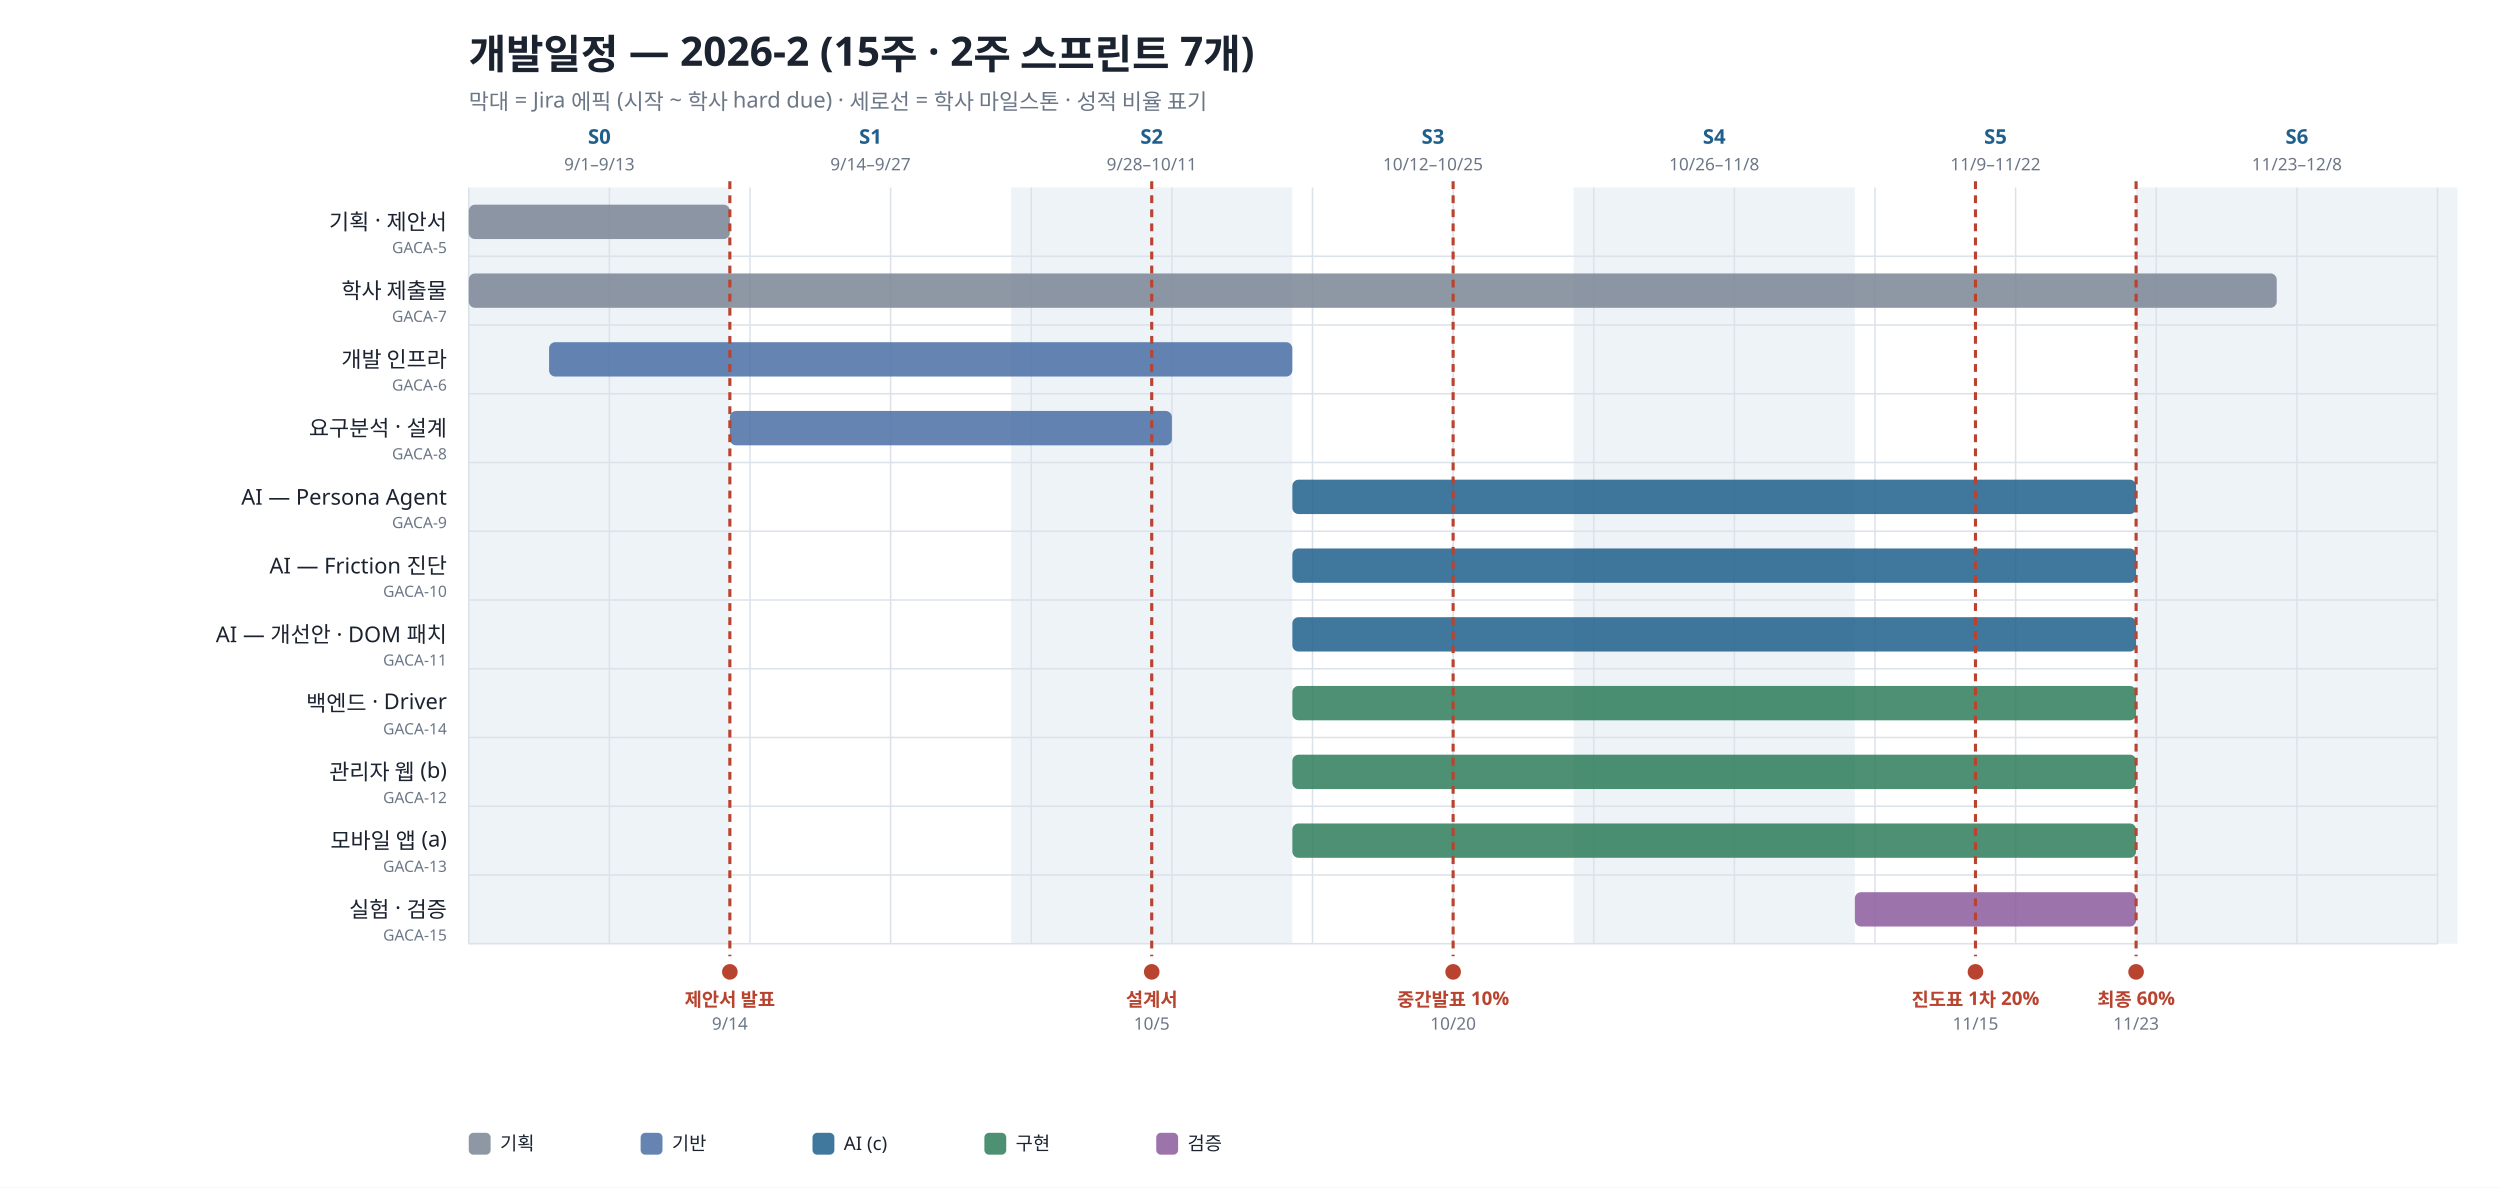
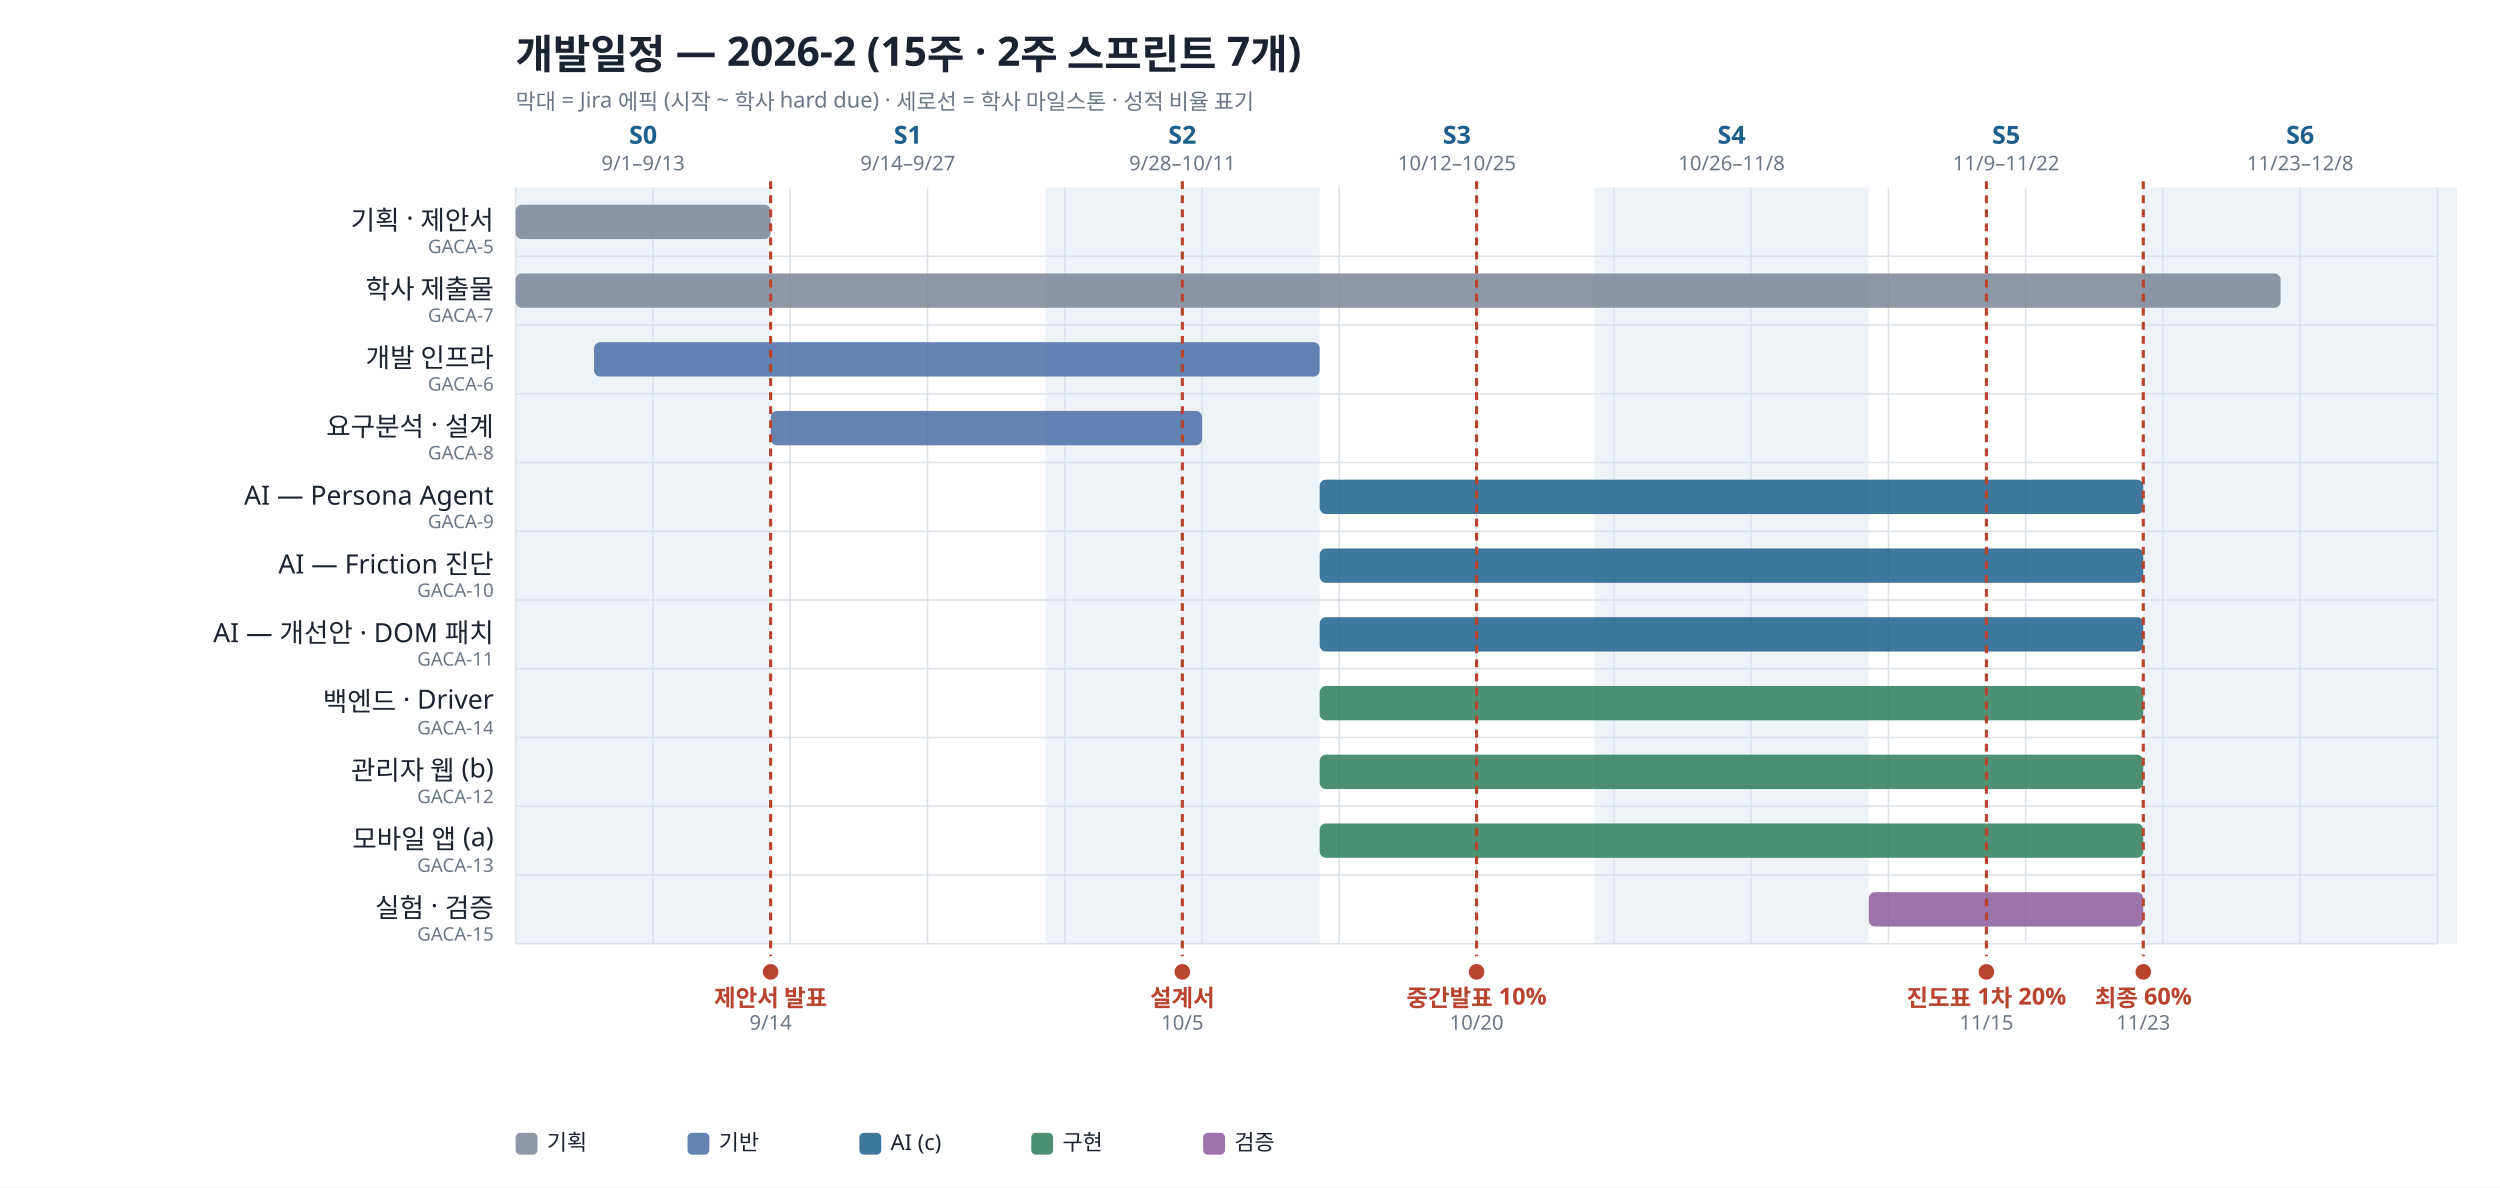
<svg xmlns="http://www.w3.org/2000/svg" viewBox="0 0 1600 760" width="1600" height="760" font-family="&quot;IBM Plex Sans KR&quot;,&quot;Apple SD Gothic Neo&quot;,&quot;Noto Sans KR&quot;,&quot;Malgun Gothic&quot;,sans-serif">
  <rect width="1600" height="760" fill="#FFFFFF" />
-   <text x="300" y="44" font-size="26" font-weight="700" fill="#1B2330">개발일정 — 2026-2 (15주 · 2주 스프린트 7개)</text>
-   <text x="300" y="70" font-size="14" fill="#6B7686">막대 = Jira 에픽 (시작 ~ 학사 hard due) · 세로선 = 학사 마일스톤 · 성적 비율 표기</text>
-   <rect x="300.0" y="120" width="167.1" height="484" fill="#EEF3F8" />
-   <text x="383.6" y="92" font-size="13" font-weight="600" fill="#1F5F8B" text-anchor="middle">S0</text>
-   <text x="383.6" y="109" font-size="11" fill="#6B7686" text-anchor="middle">9/1–9/13</text>
-   <text x="557.1" y="92" font-size="13" font-weight="600" fill="#1F5F8B" text-anchor="middle">S1</text>
-   <text x="557.1" y="109" font-size="11" fill="#6B7686" text-anchor="middle">9/14–9/27</text>
-   <rect x="647.1" y="120" width="180.0" height="484" fill="#EEF3F8" />
-   <text x="737.1" y="92" font-size="13" font-weight="600" fill="#1F5F8B" text-anchor="middle">S2</text>
-   <text x="737.1" y="109" font-size="11" fill="#6B7686" text-anchor="middle">9/28–10/11</text>
-   <text x="917.1" y="92" font-size="13" font-weight="600" fill="#1F5F8B" text-anchor="middle">S3</text>
-   <text x="917.1" y="109" font-size="11" fill="#6B7686" text-anchor="middle">10/12–10/25</text>
-   <rect x="1007.1" y="120" width="180.0" height="484" fill="#EEF3F8" />
-   <text x="1097.1" y="92" font-size="13" font-weight="600" fill="#1F5F8B" text-anchor="middle">S4</text>
-   <text x="1097.1" y="109" font-size="11" fill="#6B7686" text-anchor="middle">10/26–11/8</text>
-   <text x="1277.1" y="92" font-size="13" font-weight="600" fill="#1F5F8B" text-anchor="middle">S5</text>
-   <text x="1277.1" y="109" font-size="11" fill="#6B7686" text-anchor="middle">11/9–11/22</text>
-   <rect x="1367.1" y="120" width="205.7" height="484" fill="#EEF3F8" />
-   <text x="1470.0" y="92" font-size="13" font-weight="600" fill="#1F5F8B" text-anchor="middle">S6</text>
-   <text x="1470.0" y="109" font-size="11" fill="#6B7686" text-anchor="middle">11/23–12/8</text>
-   <line x1="300.0" y1="120" x2="300.0" y2="604" stroke="#DCE2EA" stroke-width="1" />
-   <line x1="390.0" y1="120" x2="390.0" y2="604" stroke="#DCE2EA" stroke-width="1" />
-   <line x1="480.0" y1="120" x2="480.0" y2="604" stroke="#DCE2EA" stroke-width="1" />
-   <line x1="570.0" y1="120" x2="570.0" y2="604" stroke="#DCE2EA" stroke-width="1" />
-   <line x1="660.0" y1="120" x2="660.0" y2="604" stroke="#DCE2EA" stroke-width="1" />
-   <line x1="750.0" y1="120" x2="750.0" y2="604" stroke="#DCE2EA" stroke-width="1" />
-   <line x1="840.0" y1="120" x2="840.0" y2="604" stroke="#DCE2EA" stroke-width="1" />
-   <line x1="930.0" y1="120" x2="930.0" y2="604" stroke="#DCE2EA" stroke-width="1" />
-   <line x1="1020.0" y1="120" x2="1020.0" y2="604" stroke="#DCE2EA" stroke-width="1" />
-   <line x1="1110.0" y1="120" x2="1110.0" y2="604" stroke="#DCE2EA" stroke-width="1" />
-   <line x1="1200.0" y1="120" x2="1200.0" y2="604" stroke="#DCE2EA" stroke-width="1" />
-   <line x1="1290.0" y1="120" x2="1290.0" y2="604" stroke="#DCE2EA" stroke-width="1" />
-   <line x1="1380.0" y1="120" x2="1380.0" y2="604" stroke="#DCE2EA" stroke-width="1" />
-   <line x1="1470.0" y1="120" x2="1470.0" y2="604" stroke="#DCE2EA" stroke-width="1" />
+   <text x="330" y="44" font-size="26" font-weight="700" fill="#1B2330">개발일정 — 2026-2 (15주 · 2주 스프린트 7개)</text>
+   <text x="330" y="70" font-size="14" fill="#6B7686">막대 = Jira 에픽 (시작 ~ 학사 hard due) · 세로선 = 학사 마일스톤 · 성적 비율 표기</text>
+   <rect x="330.0" y="120" width="163.2" height="484" fill="#EEF3F8" />
+   <text x="411.6" y="92" font-size="16" font-weight="600" fill="#1F5F8B" text-anchor="middle">S0</text>
+   <text x="411.6" y="109" font-size="13" fill="#6B7686" text-anchor="middle">9/1–9/13</text>
+   <text x="581.0" y="92" font-size="16" font-weight="600" fill="#1F5F8B" text-anchor="middle">S1</text>
+   <text x="581.0" y="109" font-size="13" fill="#6B7686" text-anchor="middle">9/14–9/27</text>
+   <rect x="668.9" y="120" width="175.7" height="484" fill="#EEF3F8" />
+   <text x="756.7" y="92" font-size="16" font-weight="600" fill="#1F5F8B" text-anchor="middle">S2</text>
+   <text x="756.7" y="109" font-size="13" fill="#6B7686" text-anchor="middle">9/28–10/11</text>
+   <text x="932.4" y="92" font-size="16" font-weight="600" fill="#1F5F8B" text-anchor="middle">S3</text>
+   <text x="932.4" y="109" font-size="13" fill="#6B7686" text-anchor="middle">10/12–10/25</text>
+   <rect x="1020.3" y="120" width="175.7" height="484" fill="#EEF3F8" />
+   <text x="1108.2" y="92" font-size="16" font-weight="600" fill="#1F5F8B" text-anchor="middle">S4</text>
+   <text x="1108.2" y="109" font-size="13" fill="#6B7686" text-anchor="middle">10/26–11/8</text>
+   <text x="1283.9" y="92" font-size="16" font-weight="600" fill="#1F5F8B" text-anchor="middle">S5</text>
+   <text x="1283.9" y="109" font-size="13" fill="#6B7686" text-anchor="middle">11/9–11/22</text>
+   <rect x="1371.7" y="120" width="200.8" height="484" fill="#EEF3F8" />
+   <text x="1472.1" y="92" font-size="16" font-weight="600" fill="#1F5F8B" text-anchor="middle">S6</text>
+   <text x="1472.1" y="109" font-size="13" fill="#6B7686" text-anchor="middle">11/23–12/8</text>
+   <line x1="330.0" y1="120" x2="330.0" y2="604" stroke="#DCE2EA" stroke-width="1" />
+   <line x1="417.9" y1="120" x2="417.9" y2="604" stroke="#DCE2EA" stroke-width="1" />
+   <line x1="505.7" y1="120" x2="505.7" y2="604" stroke="#DCE2EA" stroke-width="1" />
+   <line x1="593.6" y1="120" x2="593.6" y2="604" stroke="#DCE2EA" stroke-width="1" />
+   <line x1="681.4" y1="120" x2="681.4" y2="604" stroke="#DCE2EA" stroke-width="1" />
+   <line x1="769.3" y1="120" x2="769.3" y2="604" stroke="#DCE2EA" stroke-width="1" />
+   <line x1="857.1" y1="120" x2="857.1" y2="604" stroke="#DCE2EA" stroke-width="1" />
+   <line x1="945.0" y1="120" x2="945.0" y2="604" stroke="#DCE2EA" stroke-width="1" />
+   <line x1="1032.9" y1="120" x2="1032.9" y2="604" stroke="#DCE2EA" stroke-width="1" />
+   <line x1="1120.7" y1="120" x2="1120.7" y2="604" stroke="#DCE2EA" stroke-width="1" />
+   <line x1="1208.6" y1="120" x2="1208.6" y2="604" stroke="#DCE2EA" stroke-width="1" />
+   <line x1="1296.4" y1="120" x2="1296.4" y2="604" stroke="#DCE2EA" stroke-width="1" />
+   <line x1="1384.3" y1="120" x2="1384.3" y2="604" stroke="#DCE2EA" stroke-width="1" />
+   <line x1="1472.1" y1="120" x2="1472.1" y2="604" stroke="#DCE2EA" stroke-width="1" />
  <line x1="1560.0" y1="120" x2="1560.0" y2="604" stroke="#DCE2EA" stroke-width="1" />
-   <line x1="300" y1="164" x2="1560" y2="164" stroke="#DCE2EA" />
-   <text x="286" y="147.0" font-size="14" fill="#1B2330" text-anchor="end">기획 · 제안서</text>
-   <text x="286" y="162.0" font-size="10" fill="#6B7686" text-anchor="end">GACA-5</text>
-   <rect x="300.0" y="131" width="167.1" height="22" rx="4" fill="#7A8594" opacity="0.85" />
-   <line x1="300" y1="208" x2="1560" y2="208" stroke="#DCE2EA" />
-   <text x="286" y="191.0" font-size="14" fill="#1B2330" text-anchor="end">학사 제출물</text>
-   <text x="286" y="206.0" font-size="10" fill="#6B7686" text-anchor="end">GACA-7</text>
-   <rect x="300.0" y="175" width="1157.1" height="22" rx="4" fill="#7A8594" opacity="0.85" />
-   <line x1="300" y1="252" x2="1560" y2="252" stroke="#DCE2EA" />
-   <text x="286" y="235.0" font-size="14" fill="#1B2330" text-anchor="end">개발 인프라</text>
-   <text x="286" y="250.0" font-size="10" fill="#6B7686" text-anchor="end">GACA-6</text>
-   <rect x="351.4" y="219" width="475.7" height="22" rx="4" fill="#4A6FA5" opacity="0.85" />
-   <line x1="300" y1="296" x2="1560" y2="296" stroke="#DCE2EA" />
-   <text x="286" y="279.0" font-size="14" fill="#1B2330" text-anchor="end">요구분석 · 설계</text>
-   <text x="286" y="294.0" font-size="10" fill="#6B7686" text-anchor="end">GACA-8</text>
-   <rect x="467.1" y="263" width="282.9" height="22" rx="4" fill="#4A6FA5" opacity="0.85" />
-   <line x1="300" y1="340" x2="1560" y2="340" stroke="#DCE2EA" />
-   <text x="286" y="323.0" font-size="14" fill="#1B2330" text-anchor="end">AI — Persona Agent</text>
-   <text x="286" y="338.0" font-size="10" fill="#6B7686" text-anchor="end">GACA-9</text>
-   <rect x="827.1" y="307" width="540.0" height="22" rx="4" fill="#1F5F8B" opacity="0.85" />
-   <line x1="300" y1="384" x2="1560" y2="384" stroke="#DCE2EA" />
-   <text x="286" y="367.0" font-size="14" fill="#1B2330" text-anchor="end">AI — Friction 진단</text>
-   <text x="286" y="382.0" font-size="10" fill="#6B7686" text-anchor="end">GACA-10</text>
-   <rect x="827.1" y="351" width="540.0" height="22" rx="4" fill="#1F5F8B" opacity="0.85" />
-   <line x1="300" y1="428" x2="1560" y2="428" stroke="#DCE2EA" />
-   <text x="286" y="411.0" font-size="14" fill="#1B2330" text-anchor="end">AI — 개선안 · DOM 패치</text>
-   <text x="286" y="426.0" font-size="10" fill="#6B7686" text-anchor="end">GACA-11</text>
-   <rect x="827.1" y="395" width="540.0" height="22" rx="4" fill="#1F5F8B" opacity="0.85" />
-   <line x1="300" y1="472" x2="1560" y2="472" stroke="#DCE2EA" />
-   <text x="286" y="455.0" font-size="14" fill="#1B2330" text-anchor="end">백엔드 · Driver</text>
-   <text x="286" y="470.0" font-size="10" fill="#6B7686" text-anchor="end">GACA-14</text>
-   <rect x="827.1" y="439" width="540.0" height="22" rx="4" fill="#2E7D5B" opacity="0.85" />
-   <line x1="300" y1="516" x2="1560" y2="516" stroke="#DCE2EA" />
-   <text x="286" y="499.0" font-size="14" fill="#1B2330" text-anchor="end">관리자 웹 (b)</text>
-   <text x="286" y="514.0" font-size="10" fill="#6B7686" text-anchor="end">GACA-12</text>
-   <rect x="827.1" y="483" width="540.0" height="22" rx="4" fill="#2E7D5B" opacity="0.85" />
-   <line x1="300" y1="560" x2="1560" y2="560" stroke="#DCE2EA" />
-   <text x="286" y="543.0" font-size="14" fill="#1B2330" text-anchor="end">모바일 앱 (a)</text>
-   <text x="286" y="558.0" font-size="10" fill="#6B7686" text-anchor="end">GACA-13</text>
-   <rect x="827.1" y="527" width="540.0" height="22" rx="4" fill="#2E7D5B" opacity="0.85" />
-   <line x1="300" y1="604" x2="1560" y2="604" stroke="#DCE2EA" />
-   <text x="286" y="587.0" font-size="14" fill="#1B2330" text-anchor="end">실험 · 검증</text>
-   <text x="286" y="602.0" font-size="10" fill="#6B7686" text-anchor="end">GACA-15</text>
-   <rect x="1187.1" y="571" width="180.0" height="22" rx="4" fill="#8C5A9E" opacity="0.85" />
-   <line x1="467.1" y1="116" x2="467.1" y2="612" stroke="#B8432F" stroke-width="2" stroke-dasharray="5,4" />
-   <circle cx="467.1" cy="622" r="5" fill="#B8432F" />
-   <text x="467.1" y="644" font-size="12" font-weight="600" fill="#B8432F" text-anchor="middle">제안서 발표</text>
-   <text x="467.1" y="659" font-size="11" fill="#6B7686" text-anchor="middle">9/14</text>
-   <line x1="737.1" y1="116" x2="737.1" y2="612" stroke="#B8432F" stroke-width="2" stroke-dasharray="5,4" />
-   <circle cx="737.1" cy="622" r="5" fill="#B8432F" />
-   <text x="737.1" y="644" font-size="12" font-weight="600" fill="#B8432F" text-anchor="middle">설계서</text>
-   <text x="737.1" y="659" font-size="11" fill="#6B7686" text-anchor="middle">10/5</text>
-   <line x1="930.0" y1="116" x2="930.0" y2="612" stroke="#B8432F" stroke-width="2" stroke-dasharray="5,4" />
-   <circle cx="930.0" cy="622" r="5" fill="#B8432F" />
-   <text x="930.0" y="644" font-size="12" font-weight="600" fill="#B8432F" text-anchor="middle">중간발표 10%</text>
-   <text x="930.0" y="659" font-size="11" fill="#6B7686" text-anchor="middle">10/20</text>
-   <line x1="1264.3" y1="116" x2="1264.3" y2="612" stroke="#B8432F" stroke-width="2" stroke-dasharray="5,4" />
-   <circle cx="1264.3" cy="622" r="5" fill="#B8432F" />
-   <text x="1264.3" y="644" font-size="12" font-weight="600" fill="#B8432F" text-anchor="middle">진도표 1차 20%</text>
-   <text x="1264.3" y="659" font-size="11" fill="#6B7686" text-anchor="middle">11/15</text>
-   <line x1="1367.1" y1="116" x2="1367.1" y2="612" stroke="#B8432F" stroke-width="2" stroke-dasharray="5,4" />
-   <circle cx="1367.1" cy="622" r="5" fill="#B8432F" />
-   <text x="1367.1" y="644" font-size="12" font-weight="600" fill="#B8432F" text-anchor="middle">최종 60%</text>
-   <text x="1367.1" y="659" font-size="11" fill="#6B7686" text-anchor="middle">11/23</text>
-   <rect x="300" y="725" width="14" height="14" rx="3" fill="#7A8594" opacity="0.85" />
-   <text x="320" y="736" font-size="12" fill="#1B2330">기획</text>
-   <rect x="410" y="725" width="14" height="14" rx="3" fill="#4A6FA5" opacity="0.85" />
-   <text x="430" y="736" font-size="12" fill="#1B2330">기반</text>
-   <rect x="520" y="725" width="14" height="14" rx="3" fill="#1F5F8B" opacity="0.85" />
-   <text x="540" y="736" font-size="12" fill="#1B2330">AI (c)</text>
-   <rect x="630" y="725" width="14" height="14" rx="3" fill="#2E7D5B" opacity="0.85" />
-   <text x="650" y="736" font-size="12" fill="#1B2330">구현</text>
-   <rect x="740" y="725" width="14" height="14" rx="3" fill="#8C5A9E" opacity="0.85" />
-   <text x="760" y="736" font-size="12" fill="#1B2330">검증</text>
+   <line x1="330" y1="164" x2="1560" y2="164" stroke="#DCE2EA" />
+   <text x="316" y="147.0" font-size="17" fill="#1B2330" text-anchor="end">기획 · 제안서</text>
+   <text x="316" y="162.0" font-size="12" fill="#6B7686" text-anchor="end">GACA-5</text>
+   <rect x="330.0" y="131" width="163.2" height="22" rx="4" fill="#7A8594" opacity="0.85" />
+   <line x1="330" y1="208" x2="1560" y2="208" stroke="#DCE2EA" />
+   <text x="316" y="191.0" font-size="17" fill="#1B2330" text-anchor="end">학사 제출물</text>
+   <text x="316" y="206.0" font-size="12" fill="#6B7686" text-anchor="end">GACA-7</text>
+   <rect x="330.0" y="175" width="1129.6" height="22" rx="4" fill="#7A8594" opacity="0.85" />
+   <line x1="330" y1="252" x2="1560" y2="252" stroke="#DCE2EA" />
+   <text x="316" y="235.0" font-size="17" fill="#1B2330" text-anchor="end">개발 인프라</text>
+   <text x="316" y="250.0" font-size="12" fill="#6B7686" text-anchor="end">GACA-6</text>
+   <rect x="380.2" y="219" width="464.4" height="22" rx="4" fill="#4A6FA5" opacity="0.85" />
+   <line x1="330" y1="296" x2="1560" y2="296" stroke="#DCE2EA" />
+   <text x="316" y="279.0" font-size="17" fill="#1B2330" text-anchor="end">요구분석 · 설계</text>
+   <text x="316" y="294.0" font-size="12" fill="#6B7686" text-anchor="end">GACA-8</text>
+   <rect x="493.2" y="263" width="276.1" height="22" rx="4" fill="#4A6FA5" opacity="0.85" />
+   <line x1="330" y1="340" x2="1560" y2="340" stroke="#DCE2EA" />
+   <text x="316" y="323.0" font-size="17" fill="#1B2330" text-anchor="end">AI — Persona Agent</text>
+   <text x="316" y="338.0" font-size="12" fill="#6B7686" text-anchor="end">GACA-9</text>
+   <rect x="844.6" y="307" width="527.1" height="22" rx="4" fill="#1F5F8B" opacity="0.85" />
+   <line x1="330" y1="384" x2="1560" y2="384" stroke="#DCE2EA" />
+   <text x="316" y="367.0" font-size="17" fill="#1B2330" text-anchor="end">AI — Friction 진단</text>
+   <text x="316" y="382.0" font-size="12" fill="#6B7686" text-anchor="end">GACA-10</text>
+   <rect x="844.6" y="351" width="527.1" height="22" rx="4" fill="#1F5F8B" opacity="0.85" />
+   <line x1="330" y1="428" x2="1560" y2="428" stroke="#DCE2EA" />
+   <text x="316" y="411.0" font-size="17" fill="#1B2330" text-anchor="end">AI — 개선안 · DOM 패치</text>
+   <text x="316" y="426.0" font-size="12" fill="#6B7686" text-anchor="end">GACA-11</text>
+   <rect x="844.6" y="395" width="527.1" height="22" rx="4" fill="#1F5F8B" opacity="0.85" />
+   <line x1="330" y1="472" x2="1560" y2="472" stroke="#DCE2EA" />
+   <text x="316" y="455.0" font-size="17" fill="#1B2330" text-anchor="end">백엔드 · Driver</text>
+   <text x="316" y="470.0" font-size="12" fill="#6B7686" text-anchor="end">GACA-14</text>
+   <rect x="844.6" y="439" width="527.1" height="22" rx="4" fill="#2E7D5B" opacity="0.85" />
+   <line x1="330" y1="516" x2="1560" y2="516" stroke="#DCE2EA" />
+   <text x="316" y="499.0" font-size="17" fill="#1B2330" text-anchor="end">관리자 웹 (b)</text>
+   <text x="316" y="514.0" font-size="12" fill="#6B7686" text-anchor="end">GACA-12</text>
+   <rect x="844.6" y="483" width="527.1" height="22" rx="4" fill="#2E7D5B" opacity="0.85" />
+   <line x1="330" y1="560" x2="1560" y2="560" stroke="#DCE2EA" />
+   <text x="316" y="543.0" font-size="17" fill="#1B2330" text-anchor="end">모바일 앱 (a)</text>
+   <text x="316" y="558.0" font-size="12" fill="#6B7686" text-anchor="end">GACA-13</text>
+   <rect x="844.6" y="527" width="527.1" height="22" rx="4" fill="#2E7D5B" opacity="0.85" />
+   <line x1="330" y1="604" x2="1560" y2="604" stroke="#DCE2EA" />
+   <text x="316" y="587.0" font-size="17" fill="#1B2330" text-anchor="end">실험 · 검증</text>
+   <text x="316" y="602.0" font-size="12" fill="#6B7686" text-anchor="end">GACA-15</text>
+   <rect x="1196.0" y="571" width="175.7" height="22" rx="4" fill="#8C5A9E" opacity="0.85" />
+   <line x1="493.2" y1="116" x2="493.2" y2="612" stroke="#B8432F" stroke-width="2" stroke-dasharray="5,4" />
+   <circle cx="493.2" cy="622" r="5" fill="#B8432F" />
+   <text x="493.2" y="644" font-size="15" font-weight="600" fill="#B8432F" text-anchor="middle">제안서 발표</text>
+   <text x="493.2" y="659" font-size="13" fill="#6B7686" text-anchor="middle">9/14</text>
+   <line x1="756.7" y1="116" x2="756.7" y2="612" stroke="#B8432F" stroke-width="2" stroke-dasharray="5,4" />
+   <circle cx="756.7" cy="622" r="5" fill="#B8432F" />
+   <text x="756.7" y="644" font-size="15" font-weight="600" fill="#B8432F" text-anchor="middle">설계서</text>
+   <text x="756.7" y="659" font-size="13" fill="#6B7686" text-anchor="middle">10/5</text>
+   <line x1="945.0" y1="116" x2="945.0" y2="612" stroke="#B8432F" stroke-width="2" stroke-dasharray="5,4" />
+   <circle cx="945.0" cy="622" r="5" fill="#B8432F" />
+   <text x="945.0" y="644" font-size="15" font-weight="600" fill="#B8432F" text-anchor="middle">중간발표 10%</text>
+   <text x="945.0" y="659" font-size="13" fill="#6B7686" text-anchor="middle">10/20</text>
+   <line x1="1271.3" y1="116" x2="1271.3" y2="612" stroke="#B8432F" stroke-width="2" stroke-dasharray="5,4" />
+   <circle cx="1271.3" cy="622" r="5" fill="#B8432F" />
+   <text x="1271.3" y="644" font-size="15" font-weight="600" fill="#B8432F" text-anchor="middle">진도표 1차 20%</text>
+   <text x="1271.3" y="659" font-size="13" fill="#6B7686" text-anchor="middle">11/15</text>
+   <line x1="1371.7" y1="116" x2="1371.7" y2="612" stroke="#B8432F" stroke-width="2" stroke-dasharray="5,4" />
+   <circle cx="1371.7" cy="622" r="5" fill="#B8432F" />
+   <text x="1371.7" y="644" font-size="15" font-weight="600" fill="#B8432F" text-anchor="middle">최종 60%</text>
+   <text x="1371.7" y="659" font-size="13" fill="#6B7686" text-anchor="middle">11/23</text>
+   <rect x="330" y="725" width="14" height="14" rx="3" fill="#7A8594" opacity="0.85" />
+   <text x="350" y="736" font-size="14" fill="#1B2330">기획</text>
+   <rect x="440" y="725" width="14" height="14" rx="3" fill="#4A6FA5" opacity="0.85" />
+   <text x="460" y="736" font-size="14" fill="#1B2330">기반</text>
+   <rect x="550" y="725" width="14" height="14" rx="3" fill="#1F5F8B" opacity="0.85" />
+   <text x="570" y="736" font-size="14" fill="#1B2330">AI (c)</text>
+   <rect x="660" y="725" width="14" height="14" rx="3" fill="#2E7D5B" opacity="0.85" />
+   <text x="680" y="736" font-size="14" fill="#1B2330">구현</text>
+   <rect x="770" y="725" width="14" height="14" rx="3" fill="#8C5A9E" opacity="0.85" />
+   <text x="790" y="736" font-size="14" fill="#1B2330">검증</text>
</svg>
